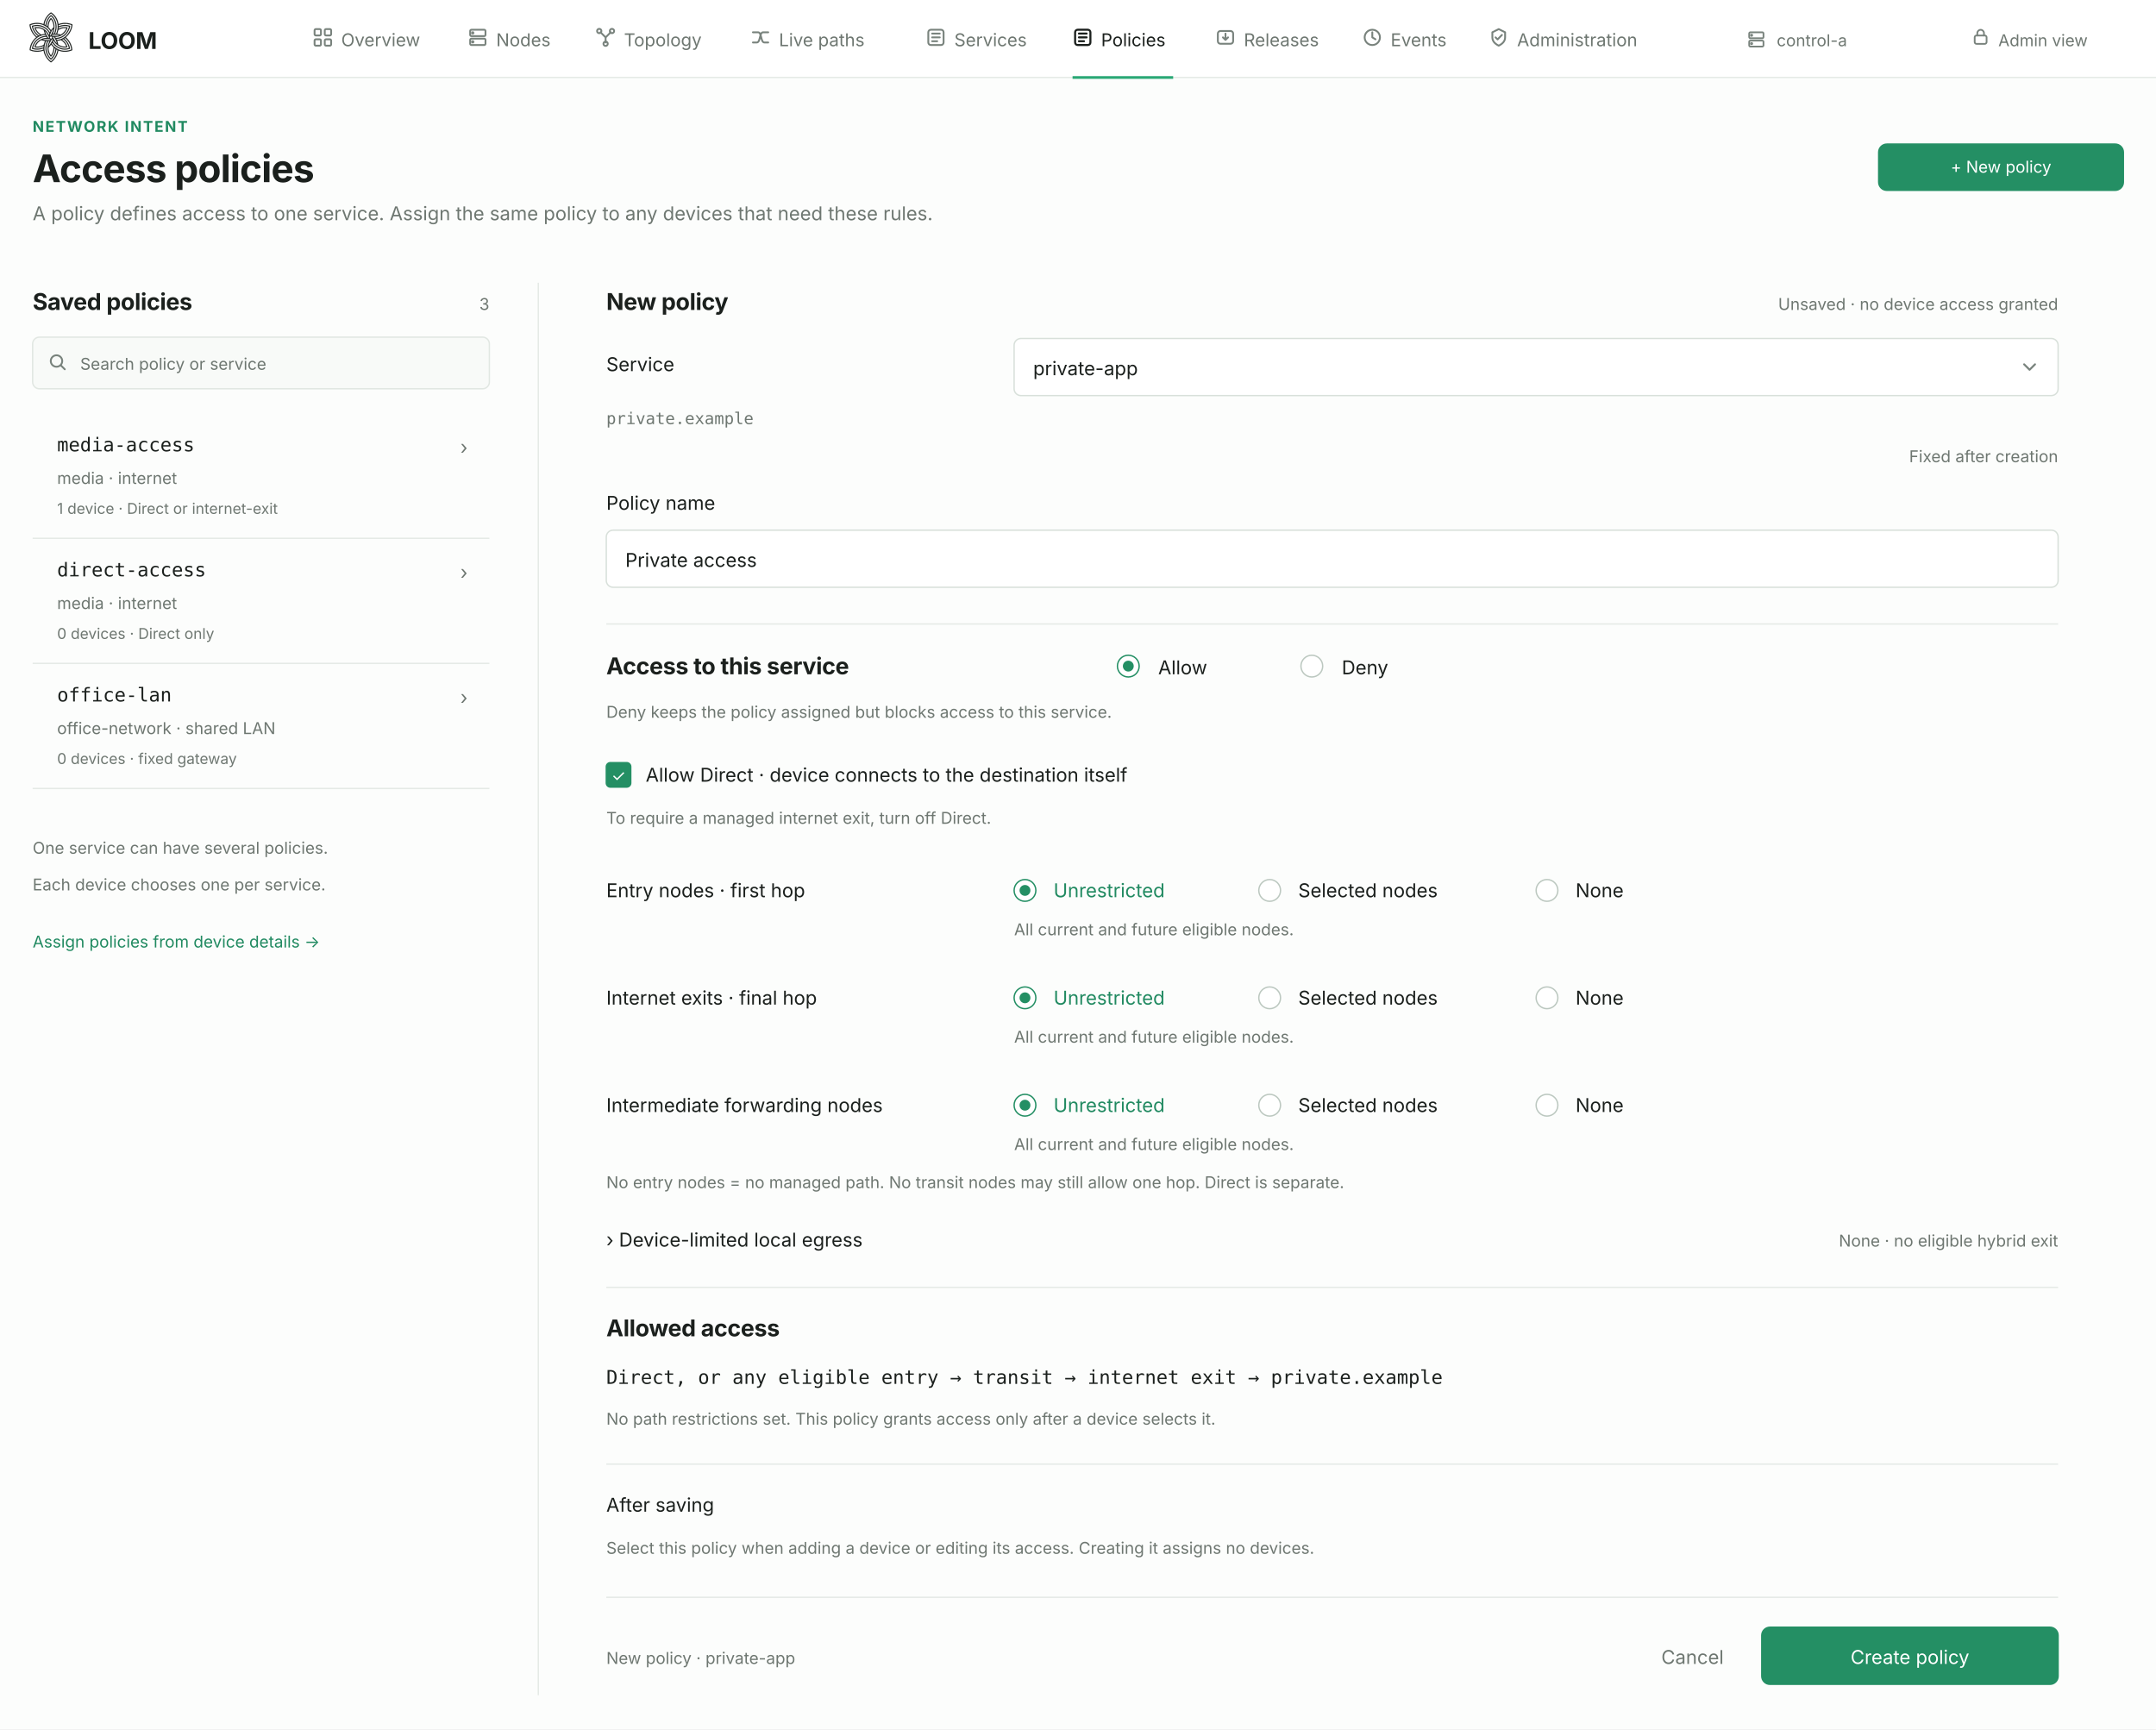
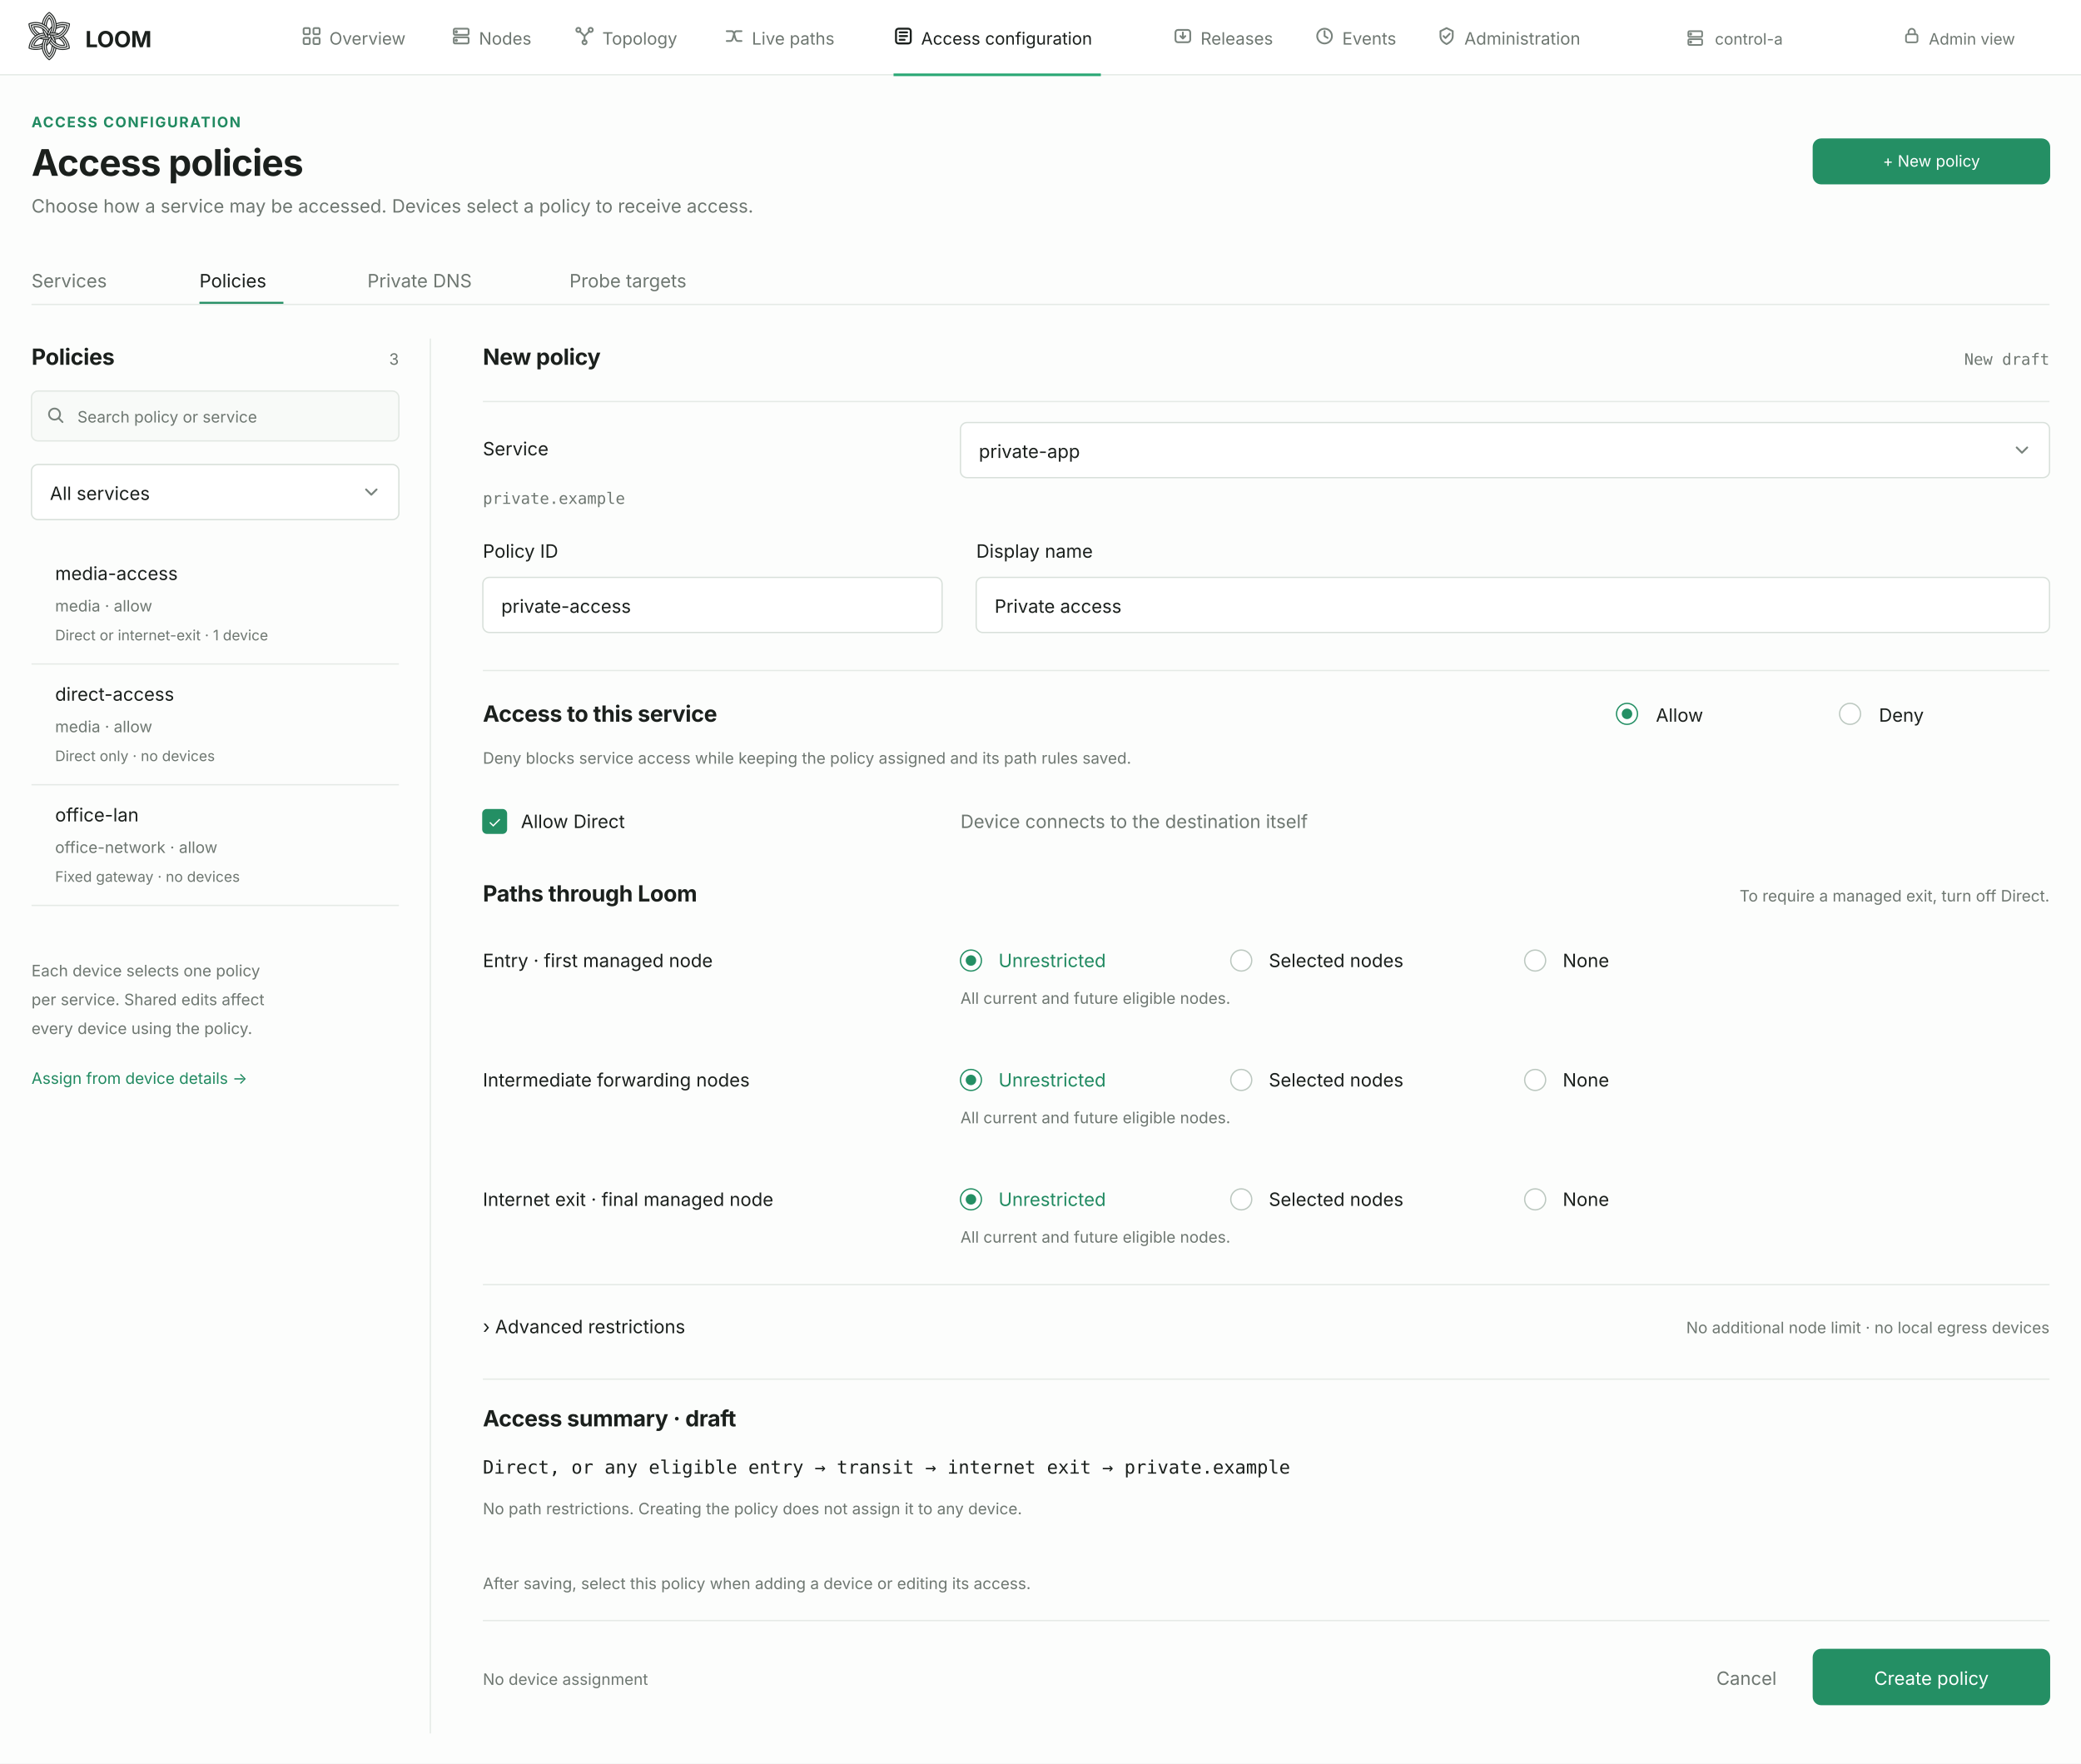
- <svg xmlns="http://www.w3.org/2000/svg" width="1586" height="1272" viewBox="0 0 1586 1272" role="img" aria-labelledby="svg-title svg-desc">
+ <svg xmlns="http://www.w3.org/2000/svg" width="1586" height="1344" viewBox="0 0 1586 1344" role="document" aria-labelledby="svg-title svg-desc">
  <defs>
    <marker id="route-arrow" markerWidth="8" markerHeight="8" refX="7" refY="4" orient="auto" markerUnits="strokeWidth">
      <path d="M0 0L8 4L0 8Z" fill="#4D78D1" />
    </marker>
    <symbol id="icon-grid" viewBox="0 0 16 16">
      <rect x="1.5" y="1.5" width="5" height="5" rx="1" />
      <rect x="9.5" y="1.5" width="5" height="5" rx="1" />
      <rect x="1.5" y="9.5" width="5" height="5" rx="1" />
      <rect x="9.5" y="9.5" width="5" height="5" rx="1" />
    </symbol>
    <symbol id="icon-node" viewBox="0 0 16 16">
      <rect x="2" y="2" width="12" height="5" rx="1" />
      <rect x="2" y="9" width="12" height="5" rx="1" />
      <circle cx="4" cy="4.5" r=".6" />
      <circle cx="4" cy="11.5" r=".6" />
    </symbol>
    <symbol id="icon-topology" viewBox="0 0 16 16">
      <path d="M4 4l4 4 4-4M8 8v4" />
      <circle cx="3" cy="3" r="1.7" />
      <circle cx="13" cy="3" r="1.7" />
      <circle cx="8" cy="13" r="1.7" />
    </symbol>
    <symbol id="icon-path" viewBox="0 0 16 16">
      <path d="M2 4h4c3 0 2 8 5 8h3M2 12h3c3 0 2-8 5-8h4" />
    </symbol>
    <symbol id="icon-service" viewBox="0 0 16 16">
      <rect x="2" y="2" width="12" height="12" rx="2" />
      <path d="M5 5h6M5 8h6M5 11h4" />
    </symbol>
    <symbol id="icon-release" viewBox="0 0 16 16">
      <rect x="2" y="3" width="12" height="10" rx="2" />
      <path d="M8 5v5m-2-2 2 2 2-2" />
    </symbol>
    <symbol id="icon-events" viewBox="0 0 16 16">
      <circle cx="8" cy="8" r="6" />
      <path d="M8 4v4l2.5 1.5" />
    </symbol>
    <symbol id="icon-signed" viewBox="0 0 16 16">
      <path d="M8 1.5 13 4v4c0 3-2 5-5 6.5C5 13 3 11 3 8V4Z" />
      <path d="m5.5 8 1.6 1.6 3.4-3.5" />
    </symbol>
    <symbol id="icon-lock" viewBox="0 0 16 16">
      <rect x="3" y="7" width="10" height="7" rx="1.5" />
      <path d="M5.2 7V5a2.8 2.8 0 0 1 5.6 0v2" />
    </symbol>
    <symbol id="icon-search" viewBox="0 0 16 16">
      <circle cx="7" cy="7" r="4.5" />
      <path d="m10.5 10.5 3 3" />
    </symbol>
    <symbol id="icon-terminal" viewBox="0 0 16 16">
      <rect x="1.5" y="2" width="13" height="12" rx="2" />
      <path d="m4 5 3 3-3 3m5 0h3" />
    </symbol>
    <symbol id="icon-code" viewBox="0 0 16 16">
      <path d="m5.5 3-4 5 4 5m5-10 4 5-4 5M9.5 2l-3 12" />
    </symbol>
    <symbol id="icon-qr" viewBox="0 0 16 16">
      <path d="M2 2h4v4H2zm8 0h4v4h-4zM2 10h4v4H2zm8 0v2m3-2v4m-3 0h2" />
    </symbol>
    <symbol id="icon-phone" viewBox="0 0 16 16">
      <rect x="4" y="1" width="8" height="14" rx="2" />
      <path d="M7 3h2M7 13h2" />
    </symbol>
    <symbol id="icon-globe" viewBox="0 0 16 16">
      <circle cx="8" cy="8" r="6" />
      <ellipse cx="8" cy="8" rx="2.5" ry="6" />
      <path d="M2 8h12" />
    </symbol>
    <symbol id="icon-expand" viewBox="0 0 16 16">
      <path d="M6 2H2v4m8-4h4v4M2 10v4h4m8-4v4h-4" />
    </symbol>
    <symbol id="icon-chevron" viewBox="0 0 16 16">
      <path d="m4 6 4 4 4-4" />
    </symbol>
    <symbol id="icon-filter" viewBox="0 0 16 16">
      <path d="M2 4h12M4 8h8m-6 4h4" />
    </symbol>
    <style>
    .ui { font-family: Inter, "Atkinson Hyperlegible Next", ui-sans-serif, system-ui, -apple-system, "Segoe UI", sans-serif; fill:#1B201D }
    .mono { font-family: "Intel One Mono", "SFMono-Regular", Consolas, monospace }
    .title { font-size:28px; font-weight:700; letter-spacing:-.5px }
    .section { font-size:17px; font-weight:650; letter-spacing:-.2px }
    .metric { font-size:22px; font-weight:650; letter-spacing:-.3px }
    .body { font-size:14px }
    .small { font-size:12px }
    .tiny { font-size:11px }
    .micro { font-size:10px }
    .eyebrow { font-size:11px; font-weight:700; letter-spacing:1px }
    .muted { fill:#6E7771 }
    .faint { fill:#929B95 }
    .green { fill:#218A61 }
    .amber { fill:#A66A14 }
    .red { fill:#B74E4E }
    .blue { fill:#427994 }
    .white { fill:#FFFFFF }
    .nav { font-size:13px }
    .nav-icon { fill:none; stroke:#79837D; stroke-width:1.45; stroke-linecap:round; stroke-linejoin:round }
    .nav-active { fill:none; stroke:#1B201D; stroke-width:1.6; stroke-linecap:round; stroke-linejoin:round }
    .rule { stroke:#E5EAE6; stroke-width:1 }
    .dash { stroke:#ABB7AF; stroke-width:1.5; stroke-dasharray:5 5; fill:none }
    .link { stroke:#B8C4BC; stroke-width:2; fill:none }
    .selected { stroke:#4D78D1; stroke-width:2.3; fill:none; marker-end:url(#route-arrow) }
</style>
  </defs>
-   <rect width="1586" height="1272" fill="#FCFDFC" />
+   <rect width="1586" height="1344" fill="#FCFDFC" />
  <rect x="0" y="0" width="1586" height="58" fill="#FFFFFF" />
  <line class="rule" x1="0" y1="57" x2="1586" y2="57" />
  <svg x="18" y="8" width="39" height="39" viewBox="127 112 1000 1000">
    <g transform="translate(0,1254) scale(1,-1)">
      <path d="M616 1108 c-67 -49 -118 -133 -129 -209 0 -6 0 -6 -14 -1 -75 27 -166 24 -239 -6 -13 -5 -14 -7 -11 -29 12 -80 53 -155 115 -211 l9 -8 -6 -5 c-61 -53 -100 -121 -114 -200 -5 -31 -5 -38 4 -42 57 -26 138 -34 203 -20 13 2 22 5 39 10 14 5 14 5 15 -2 9 -70 60 -155 121 -204 17 -15 18 -15 34 -2 47 37 87 93 107 151 7 20 16 52 16 60 0 4 1 4 12 0 72 -28 158 -27 236 3 17 6 17 7 15 27 -8 79 -49 159 -111 215 l-9 9 10 9 c61 53 105 139 114 219 2 15 1 16 -28 26 -75 25 -156 25 -227 -2 -4 -1 -8 -2 -8 -2 -1 0 -2 7 -3 15 -15 81 -60 152 -126 198 -12 9 -14 9 -25 1z M639 1084 c105 -82 142 -225 92 -356 -7 -18 -7 -17 -16 -17 -4 0 -8 1 -8 1 -1 1 1 7 4 15 32 78 30 170 -5 243 -16 35 -40 66 -68 88 -9 8 -11 8 -20 0 -47 -39 -82 -103 -93 -169 -1 -7 -2 -12 -2 -13 -1 0 -17 8 -17 9 -1 1 4 27 7 40 13 44 37 89 68 124 15 16 44 43 47 43 0 0 5 -3 11 -8z M638 1031 c77 -72 98 -200 50 -307 -3 -8 -5 -11 -7 -12 -2 -1 -17 -1 -18 0 -1 0 2 6 5 12 44 94 31 213 -31 278 -10 11 -12 10 -29 -12 -26 -36 -44 -83 -47 -128 0 -6 -1 -11 -1 -11 -1 0 -6 4 -16 11 -4 3 2 39 12 67 13 41 41 84 68 108 4 4 3 4 14 -6z M635 973 c24 -33 37 -74 40 -124 l0 -15 -10 -10 c-11 -11 -23 -25 -32 -38 -6 -8 -5 -9 -13 3 -9 13 -19 24 -30 36 l-10 10 0 13 c3 48 18 94 42 128 6 7 6 7 13 -3z M413 893 c79 -13 148 -56 193 -118 12 -17 11 -15 6 -26 -3 -6 -5 -10 -5 -10 0 0 -4 6 -9 13 -66 103 -190 147 -314 114 -20 -6 -21 -6 -14 -34 15 -60 54 -120 102 -158 9 -8 9 -7 0 -12 -9 -6 -8 -6 -18 2 -57 48 -97 120 -110 196 -2 14 -3 13 7 16 22 9 53 16 85 19 13 2 61 0 77 -2z M923 895 c30 -3 83 -16 89 -22 2 -2 -7 -43 -14 -64 -34 -100 -109 -176 -200 -203 -23 -7 -59 -13 -61 -11 -2 2 -8 16 -8 16 0 1 7 2 16 2 74 9 136 45 185 108 27 35 49 81 57 120 4 17 3 19 -13 24 -62 19 -135 15 -193 -9 -9 -4 -9 -5 -9 7 l0 10 9 3 c25 10 56 17 83 19 9 1 50 1 59 0z M400 854 c70 -9 134 -47 176 -104 7 -11 21 -34 21 -36 0 -2 -6 -24 -7 -25 0 -1 -4 5 -8 13 -38 76 -106 124 -190 134 -14 2 -49 1 -62 -1 -16 -3 -18 -5 -12 -21 14 -42 48 -88 87 -117 7 -5 13 -10 13 -10 0 -1 -17 -9 -18 -9 -5 0 -42 35 -56 52 -24 29 -46 72 -54 105 -3 11 -3 10 11 14 30 8 67 10 99 5z M926 854 c13 -1 39 -7 40 -9 2 -2 -8 -34 -17 -55 -43 -93 -125 -152 -220 -158 l-11 0 -6 9 c-3 5 -5 9 -5 9 0 1 8 1 18 1 56 0 107 23 153 69 29 29 59 79 63 104 1 10 -11 13 -53 12 -42 0 -71 -6 -107 -24 -12 -6 -11 -6 -10 5 1 4 1 9 1 10 0 3 1 3 13 8 45 19 93 26 141 19z M391 816 c30 -3 68 -16 91 -32 l6 -3 4 -15 c4 -16 10 -34 16 -47 4 -11 4 -11 -3 -11 -12 -2 -37 -6 -48 -9 -16 -4 -14 -4 -26 4 -38 25 -67 57 -86 96 -7 15 -7 16 0 17 10 1 36 1 46 0z M914 816 c3 -2 2 -5 -4 -18 -19 -39 -53 -75 -89 -97 l-8 -5 -11 3 c-15 4 -33 8 -45 9 -6 1 -11 2 -11 2 -1 0 1 7 4 14 6 17 12 36 15 48 l1 9 9 5 c27 15 55 25 85 30 10 1 51 1 54 0z M669 789 c-4 -19 -7 -27 -14 -39 -10 -18 -20 -39 -29 -64 -1 -4 -2 -5 -10 -9 -9 -5 -9 -5 -5 11 10 40 28 75 51 103 10 12 10 12 7 -2z M529 746 c14 -16 17 -20 25 -37 8 -17 22 -42 30 -54 5 -9 6 -24 1 -26 -7 -2 -13 5 -35 46 -15 28 -35 75 -35 83 0 2 7 -4 14 -12z M721 691 c25 -1 43 -3 61 -8 4 0 2 -2 -8 -5 -19 -6 -28 -7 -48 -6 -12 1 -29 1 -46 1 -36 -1 -37 -1 -33 11 2 7 1 6 24 7 12 0 23 1 26 1 2 0 13 0 24 -1z M525 681 c5 -10 5 -10 -7 -10 -120 -9 -223 -101 -248 -221 -4 -22 -4 -23 11 -28 61 -19 132 -16 192 7 5 2 9 3 10 3 0 0 0 -5 0 -10 l1 -9 -9 -4 c-62 -24 -145 -25 -216 -1 -17 5 -16 4 -14 15 15 104 74 190 160 235 34 17 63 25 108 30 8 1 7 2 12 -7z M638 655 l9 -4 0 -10 c1 -13 2 -12 -10 -19 l-9 -6 -10 6 -9 6 -1 11 0 11 9 5 c12 6 11 6 21 0z M683 651 c0 -1 6 -10 12 -21 18 -30 29 -54 39 -82 6 -19 6 -19 -4 -9 -16 16 -22 25 -30 42 -7 14 -25 48 -30 54 -2 3 -3 15 -1 16 1 2 13 1 14 0z M546 642 c3 -5 5 -9 5 -9 0 -1 -7 -1 -16 -1 -94 0 -185 -66 -216 -155 -7 -22 -6 -23 23 -27 44 -5 89 3 131 21 7 3 13 6 13 6 0 -1 -1 -5 -1 -11 l-1 -11 -11 -5 c-53 -22 -115 -26 -174 -12 -11 3 -10 3 -9 10 8 39 30 82 58 115 44 53 119 88 184 88 l9 0 5 -9z M902 622 c45 -39 79 -92 96 -151 5 -19 10 -43 10 -51 l1 -7 -14 -5 c-89 -30 -180 -22 -253 22 -40 25 -68 49 -93 83 l-7 10 4 7 c7 13 6 12 12 3 73 -104 198 -148 317 -110 12 4 13 4 8 27 -9 42 -31 88 -59 123 -8 10 -33 35 -42 41 -6 5 -6 5 2 11 9 6 8 6 18 -3z M542 610 c10 -1 27 -1 38 -1 l20 0 8 -5 c4 -2 8 -4 8 -5 0 0 -1 -2 -2 -4 l-1 -4 -43 0 c-45 1 -55 2 -81 7 -8 1 -14 3 -15 3 0 1 15 6 27 8 15 3 15 3 20 2 2 0 11 0 21 -1z M661 609 c5 -9 -53 -107 -73 -125 -3 -3 -3 0 1 14 4 17 8 26 14 37 12 18 31 52 34 60 1 2 4 5 11 10 11 7 11 7 13 4z M863 604 c48 -36 83 -90 98 -148 2 -7 3 -14 3 -14 -1 -1 -5 -3 -11 -4 -90 -23 -180 3 -247 69 -17 18 -42 51 -42 56 0 2 9 20 10 20 0 0 3 -4 5 -8 36 -66 102 -112 177 -124 12 -2 51 -2 64 0 19 4 21 5 17 17 -15 50 -55 103 -97 128 -1 1 -2 2 -2 2 0 1 17 10 19 10 0 0 3 -2 6 -4z M458 585 c12 -4 37 -9 48 -11 8 0 7 0 3 -10 -5 -13 -13 -36 -16 -49 -3 -13 -2 -12 -19 -21 -38 -19 -72 -26 -112 -25 -22 1 -23 1 -23 5 3 13 23 45 41 67 16 18 58 49 64 48 1 -1 7 -2 14 -4z M824 583 c35 -22 63 -53 81 -89 6 -12 11 -22 10 -23 -4 -3 -47 -2 -68 2 -26 5 -69 24 -82 35 0 1 -2 8 -4 17 -2 9 -6 23 -10 32 -6 19 -6 18 1 19 14 1 57 11 59 13 1 1 4 0 13 -6z M553 570 c1 -1 1 -2 -2 -7 -11 -21 -21 -55 -26 -82 -15 -86 17 -180 82 -245 20 -20 19 -20 40 0 44 45 71 101 82 165 1 6 2 11 2 11 0 1 4 -1 9 -4 l8 -4 0 -5 c-11 -74 -51 -146 -110 -198 -12 -10 -10 -10 -21 -1 -77 65 -122 167 -113 259 3 34 14 74 26 103 l4 9 9 0 c5 0 9 0 10 -1z M597 570 c0 -1 -4 -9 -8 -18 -43 -88 -35 -184 20 -258 15 -20 17 -21 27 -10 30 33 52 90 57 145 0 11 0 11 10 3 10 -7 9 -6 7 -19 -7 -62 -34 -117 -76 -161 l-7 -7 -8 8 c-51 50 -82 131 -77 200 3 35 12 70 28 103 l7 14 10 0 c5 0 10 0 10 0z M639 493 c5 -6 14 -17 22 -24 l13 -14 0 -8 c0 -44 -14 -93 -38 -130 -9 -14 -9 -14 -13 -8 -26 35 -42 84 -42 127 l0 11 12 12 c11 12 22 25 31 38 3 4 6 7 6 7 0 0 4 -5 9 -11z" fill="#252927" fill-rule="evenodd" clip-rule="evenodd" />
    </g>
  </svg>
  <text class="ui section" x="65" y="36" text-anchor="start">LOOM</text>
  <use href="#icon-grid" x="230" y="20" width="15" height="15" class="nav-icon" />
  <text class="ui nav muted" x="251" y="34" text-anchor="start">Overview</text>
  <use href="#icon-node" x="344" y="20" width="15" height="15" class="nav-icon" />
  <text class="ui nav muted" x="365" y="34" text-anchor="start">Nodes</text>
  <use href="#icon-topology" x="438" y="20" width="15" height="15" class="nav-icon" />
  <text class="ui nav muted" x="459" y="34" text-anchor="start">Topology</text>
  <use href="#icon-path" x="552" y="20" width="15" height="15" class="nav-icon" />
  <text class="ui nav muted" x="573" y="34" text-anchor="start">Live paths</text>
-   <use href="#icon-service" x="681" y="20" width="15" height="15" class="nav-icon" />
-   <text class="ui nav muted" x="702" y="34" text-anchor="start">Services</text>
-   <use href="#icon-service" x="789" y="20" width="15" height="15" class="nav-active" />
-   <text class="ui nav" x="810" y="34" text-anchor="start">Policies</text>
-   <line x1="789" y1="57" x2="863" y2="57" stroke="#2AA875" stroke-width="2" />
+   <a href="05-services.svg" data-ui="intent-entry">
+     <use href="#icon-service" x="681" y="20" width="15" height="15" class="nav-active" />
+     <text class="ui nav" x="702" y="34" text-anchor="start">Access configuration</text>
+     <line x1="681" y1="57" x2="839" y2="57" stroke="#2AA875" stroke-width="2" />
+   </a>
  <use href="#icon-release" x="894" y="20" width="15" height="15" class="nav-icon" />
  <text class="ui nav muted" x="915" y="34" text-anchor="start">Releases</text>
  <use href="#icon-events" x="1002" y="20" width="15" height="15" class="nav-icon" />
  <text class="ui nav muted" x="1023" y="34" text-anchor="start">Events</text>
  <a href="09-administration.svg" data-ui="administration-entry">
    <use href="#icon-signed" x="1095" y="20" width="15" height="15" class="nav-icon" />
    <text class="ui nav muted" x="1116" y="34" text-anchor="start">Administration</text>
  </a>
  <use href="#icon-node" x="1285" y="22" width="14" height="14" class="nav-icon" />
  <text class="ui small muted" x="1307" y="34" text-anchor="start">control-a</text>
  <use href="#icon-lock" x="1450" y="20" width="14" height="14" class="nav-icon" />
  <text class="ui small muted" x="1470" y="34" text-anchor="start">Admin view</text>
-   <text class="ui eyebrow green" x="24" y="97" text-anchor="start">NETWORK INTENT</text>
+   <text class="ui eyebrow green" x="24" y="97" text-anchor="start">ACCESS CONFIGURATION</text>
  <text class="ui title" x="24" y="134" text-anchor="start">Access policies</text>
-   <text class="ui body muted" x="24" y="162" text-anchor="start">A policy defines access to one service. Assign the same policy to any devices that need these rules.</text>
-   <g data-ui="navigation" data-route="/policies?new=1">
+   <text class="ui body muted" x="24" y="162" text-anchor="start">Choose how a service may be accessed. Devices select a policy to receive access.</text>
+   <a href="05-services.svg" data-ui="intent-tab" aria-current="false">
+     <rect x="20" y="192" width="100" height="40" rx="0" fill="transparent" stroke="none" />
+     <text class="ui body muted" x="24" y="219" text-anchor="start">Services</text>
+   </a>
+   <a href="06-policies.svg" data-ui="intent-tab" aria-current="page">
+     <rect x="148" y="192" width="100" height="40" rx="0" fill="transparent" stroke="none" />
+     <text class="ui body" x="152" y="219" text-anchor="start">Policies</text>
+     <line class="intent-selected" x1="152" y1="231" x2="216" y2="231" />
+   </a>
+   <a href="05-services-dns.svg" data-ui="intent-tab" aria-current="false">
+     <rect x="276" y="192" width="126" height="40" rx="0" fill="transparent" stroke="none" />
+     <text class="ui body muted" x="280" y="219" text-anchor="start">Private DNS</text>
+   </a>
+   <a href="05-services-probes.svg" data-ui="intent-tab" aria-current="false">
+     <rect x="430" y="192" width="140" height="40" rx="0" fill="transparent" stroke="none" />
+     <text class="ui body muted" x="434" y="219" text-anchor="start">Probe targets</text>
+   </a>
+   <line class="rule" x1="24" y1="232" x2="1562" y2="232" />
+   <style>.intent-selected{stroke:#248F64;stroke-width:2}[data-ui="intent-tab"]:focus-visible text{text-decoration:underline}</style>
+   <a href="06-policies-new.svg" data-ui="new-policy">
    <g data-ui="button">
      <rect x="1382" y="106" width="180" height="34" rx="6" fill="#248F64" stroke="#248F64" />
      <text class="ui small white" x="1472" y="127" text-anchor="middle">+ New policy</text>
    </g>
+   </a>
+   <g data-ui="catalog-list">
+     <text class="ui section" x="24" y="278" text-anchor="start">Policies</text>
+     <text class="ui small muted" x="304" y="278" text-anchor="end">3</text>
+     <rect x="24" y="298" width="280" height="38" rx="5" fill="#F8FAF8" stroke="#E1E7E2" />
+     <use href="#icon-search" x="35" y="309" width="15" height="15" class="nav-icon" />
+     <text class="ui small muted" x="59" y="322" text-anchor="start">Search policy or service</text>
+     <g data-ui="input">
+       <rect x="24" y="354" width="280" height="42" rx="5" fill="#FFFFFF" stroke="#D8E0DA" />
+       <text class="ui body" x="38" y="381" text-anchor="start">All services</text>
+       <use href="#icon-chevron" x="275" y="367" width="16" height="16" class="nav-icon" />
+     </g>
+     <a href="06-policies.svg" data-ui="catalog-navigation">
+       <g data-ui="catalog-item" data-object="demo-policy" aria-selected="false">
+         <rect x="24" y="414" width="3" height="92" rx="0" fill="transparent" stroke="none" />
+         <text class="ui body" x="42" y="442" text-anchor="start">media-access</text>
+         <text class="ui small muted" x="42" y="466" text-anchor="start">media · allow</text>
+         <text class="ui tiny muted" x="42" y="488" text-anchor="start">Direct or internet-exit · 1 device</text>
+         <line class="rule" x1="24" y1="506" x2="304" y2="506" />
+       </g>
+     </a>
+     <g data-ui="catalog-item" data-object="demo-direct-policy" aria-selected="false">
+       <rect x="24" y="506" width="3" height="92" rx="0" fill="transparent" stroke="none" />
+       <text class="ui body" x="42" y="534" text-anchor="start">direct-access</text>
+       <text class="ui small muted" x="42" y="558" text-anchor="start">media · allow</text>
+       <text class="ui tiny muted" x="42" y="580" text-anchor="start">Direct only · no devices</text>
+       <line class="rule" x1="24" y1="598" x2="304" y2="598" />
+     </g>
+     <a href="06-policies-lan.svg" data-ui="catalog-navigation">
+       <g data-ui="catalog-item" data-object="demo-lan-policy" aria-selected="false">
+         <rect x="24" y="598" width="3" height="92" rx="0" fill="transparent" stroke="none" />
+         <text class="ui body" x="42" y="626" text-anchor="start">office-lan</text>
+         <text class="ui small muted" x="42" y="650" text-anchor="start">office-network · allow</text>
+         <text class="ui tiny muted" x="42" y="672" text-anchor="start">Fixed gateway · no devices</text>
+         <line class="rule" x1="24" y1="690" x2="304" y2="690" />
+       </g>
+     </a>
  </g>
-   <g data-ui="catalog-list">
-     <text class="ui section" x="24" y="228" text-anchor="start">Saved policies</text>
-     <text class="ui small muted" x="360" y="228" text-anchor="end">3</text>
-     <rect x="24" y="248" width="336" height="38" rx="5" fill="#F8FAF8" stroke="#E1E7E2" />
-     <use href="#icon-search" x="35" y="259" width="15" height="15" class="nav-icon" />
-     <text class="ui small muted" x="59" y="272" text-anchor="start">Search policy or service</text>
-     <g data-ui="catalog-item" data-object="demo-policy" aria-selected="false">
-       <text class="ui body mono" x="42" y="332" text-anchor="start">media-access</text>
-       <text class="ui small muted" x="42" y="356" text-anchor="start">media · internet</text>
-       <text class="ui tiny muted" x="42" y="378" text-anchor="start">1 device · Direct or internet-exit</text>
-       <text class="ui body muted" x="344" y="334" text-anchor="end">›</text>
-       <line class="rule" x1="24" y1="396" x2="360" y2="396" />
-     </g>
-     <g data-ui="catalog-item" data-object="demo-direct-policy" aria-selected="false">
-       <text class="ui body mono" x="42" y="424" text-anchor="start">direct-access</text>
-       <text class="ui small muted" x="42" y="448" text-anchor="start">media · internet</text>
-       <text class="ui tiny muted" x="42" y="470" text-anchor="start">0 devices · Direct only</text>
-       <text class="ui body muted" x="344" y="426" text-anchor="end">›</text>
-       <line class="rule" x1="24" y1="488" x2="360" y2="488" />
-     </g>
-     <g data-ui="catalog-item" data-object="demo-lan-policy" aria-selected="false">
-       <text class="ui body mono" x="42" y="516" text-anchor="start">office-lan</text>
-       <text class="ui small muted" x="42" y="540" text-anchor="start">office-network · shared LAN</text>
-       <text class="ui tiny muted" x="42" y="562" text-anchor="start">0 devices · fixed gateway</text>
-       <text class="ui body muted" x="344" y="518" text-anchor="end">›</text>
-       <line class="rule" x1="24" y1="580" x2="360" y2="580" />
-     </g>
-   </g>
-   <text class="ui small muted" x="24" y="628" text-anchor="start">One service can have several policies.</text>
-   <text class="ui small muted" x="24" y="655" text-anchor="start">Each device chooses one per service.</text>
-   <text class="ui small green" x="24" y="697" text-anchor="start">Assign policies from device details →</text>
+   <text class="ui small muted" x="24" y="744" text-anchor="start">Each device selects one policy</text>
+   <text class="ui small muted" x="24" y="766" text-anchor="start">per service. Shared edits affect</text>
+   <text class="ui small muted" x="24" y="788" text-anchor="start">every device using the policy.</text>
+   <a data-ui="navigation" data-route="/devices/demo-forward-c" href="02-nodes-detail.svg#detail-access">
+     <text class="ui small green" x="24" y="826" text-anchor="start">Assign from device details →</text>
+   </a>
  <g data-ui="policy-editor" data-policy="demo-private-access" data-service="demo-private" data-state="new-draft">
-     <text class="ui section" x="446" y="228" text-anchor="start">New policy</text>
-     <text class="ui small muted" x="1514" y="228" text-anchor="end">Unsaved · no device access granted</text>
-     <text class="ui body" x="446" y="273" text-anchor="start">Service</text>
+     <text class="ui section" x="368" y="278" text-anchor="start">New policy</text>
+     <text class="ui small mono muted" x="1562" y="278" text-anchor="end">New draft</text>
+     <line class="rule" x1="368" y1="306" x2="1562" y2="306" />
+     <text class="ui body" x="368" y="347" text-anchor="start">Service</text>
    <g data-ui="policy-service" data-service="demo-private" aria-readonly="false">
      <g data-ui="input">
-         <rect x="746" y="249" width="768" height="42" rx="5" fill="#FFFFFF" stroke="#D8E0DA" />
-         <text class="ui body" x="760" y="276" text-anchor="start">private-app</text>
-         <use href="#icon-chevron" x="1485" y="262" width="16" height="16" class="nav-icon" />
-       </g>
-       <text class="ui small mono muted" x="446" y="312" text-anchor="start">private.example</text>
-       <text class="ui small muted" x="1514" y="340" text-anchor="end">Fixed after creation</text>
-     </g>
-     <text class="ui body" x="446" y="375" text-anchor="start">Policy name</text>
+         <rect x="732" y="322" width="830" height="42" rx="5" fill="#FFFFFF" stroke="#D8E0DA" />
+         <text class="ui body" x="746" y="349" text-anchor="start">private-app</text>
+         <use href="#icon-chevron" x="1533" y="335" width="16" height="16" class="nav-icon" />
+       </g>
+       <text class="ui small mono muted" x="368" y="384" text-anchor="start">private.example</text>
+     </g>
+     <text class="ui body" x="368" y="425" text-anchor="start">Policy ID</text>
    <g data-ui="input">
-       <rect x="446" y="390" width="1068" height="42" rx="5" fill="#FFFFFF" stroke="#D8E0DA" />
-       <text class="ui body" x="460" y="417" text-anchor="start">Private access</text>
-     </g>
-     <line class="rule" x1="446" y1="459" x2="1514" y2="459" />
-     <text class="ui section" x="446" y="496" text-anchor="start">Access to this service</text>
+       <rect x="368" y="440" width="350" height="42" rx="5" fill="#FFFFFF" stroke="#D8E0DA" />
+       <text class="ui body" x="382" y="467" text-anchor="start">private-access</text>
+     </g>
+     <text class="ui body" x="744" y="425" text-anchor="start">Display name</text>
+     <g data-ui="input">
+       <rect x="744" y="440" width="818" height="42" rx="5" fill="#FFFFFF" stroke="#D8E0DA" />
+       <text class="ui body" x="758" y="467" text-anchor="start">Private access</text>
+     </g>
+     <line class="rule" x1="368" y1="511" x2="1562" y2="511" />
+     <text class="ui section" x="368" y="550" text-anchor="start">Access to this service</text>
    <g data-ui="policy-effect" data-value="allow" role="radiogroup">
      <g role="radio" data-value="allow" aria-checked="true">
-         <circle cx="830" cy="490" r="8" fill="#FFFFFF" stroke="#248F64" />
-         <circle cx="830" cy="490" r="4" fill="#248F64" stroke="none" />
-         <text class="ui body" x="852" y="496" text-anchor="start">Allow</text>
+         <circle cx="1240" cy="544" r="8" fill="#FFFFFF" stroke="#248F64" />
+         <circle cx="1240" cy="544" r="4" fill="#248F64" stroke="none" />
+         <text class="ui body" x="1262" y="550" text-anchor="start">Allow</text>
      </g>
      <g role="radio" data-value="deny" aria-checked="false">
-         <circle cx="965" cy="490" r="8" fill="#FFFFFF" stroke="#BCC8C0" />
-         <text class="ui body" x="987" y="496" text-anchor="start">Deny</text>
-       </g>
-     </g>
-     <text class="ui small muted" x="446" y="528" text-anchor="start">Deny keeps the policy assigned but blocks access to this service.</text>
+         <circle cx="1410" cy="544" r="8" fill="#FFFFFF" stroke="#BCC8C0" />
+         <text class="ui body" x="1432" y="550" text-anchor="start">Deny</text>
+       </g>
+     </g>
+     <text class="ui small muted" x="368" y="582" text-anchor="start">Deny blocks service access while keeping the policy assigned and its path rules saved.</text>
    <g data-ui="allow-direct" aria-checked="true">
-       <rect x="446" y="561" width="18" height="18" rx="3" fill="#248F64" stroke="#248F64" />
-       <text class="ui small white" x="455" y="575" text-anchor="middle">✓</text>
-       <text class="ui body" x="475" y="575" text-anchor="start">Allow Direct · device connects to the destination itself</text>
-     </g>
-     <text class="ui small muted" x="446" y="606" text-anchor="start">To require a managed internet exit, turn off Direct.</text>
+       <rect x="368" y="617" width="18" height="18" rx="3" fill="#248F64" stroke="#248F64" />
+       <text class="ui small white" x="377" y="631" text-anchor="middle">✓</text>
+       <text class="ui body" x="397" y="631" text-anchor="start">Allow Direct</text>
+       <text class="ui body muted" x="732" y="631" text-anchor="start">Device connects to the destination itself</text>
+     </g>
+     <text class="ui section" x="368" y="687" text-anchor="start">Paths through Loom</text>
+     <text class="ui small muted" x="1562" y="687" text-anchor="end">To require a managed exit, turn off Direct.</text>
    <g data-ui="policy-range" data-field="data-entries" data-mode="any" data-options="any only none">
-       <text class="ui body" x="446" y="660" text-anchor="start">Entry nodes · first hop</text>
-       <g data-ui="policy-range-mode" role="radiogroup" aria-label="Entry nodes · first hop">
+       <text class="ui body" x="368" y="737" text-anchor="start">Entry · first managed node</text>
+       <g data-ui="policy-range-mode" role="radiogroup" aria-label="Entry · first managed node">
        <g role="radio" data-value="any" aria-checked="true">
-           <circle cx="754" cy="655" r="8" fill="#FFFFFF" stroke="#248F64" />
-           <circle cx="754" cy="655" r="4" fill="#248F64" stroke="none" />
-           <text class="ui body green" x="775" y="660" text-anchor="start">Unrestricted</text>
+           <circle cx="740" cy="732" r="8" fill="#FFFFFF" stroke="#248F64" />
+           <circle cx="740" cy="732" r="4" fill="#248F64" stroke="none" />
+           <text class="ui body green" x="761" y="737" text-anchor="start">Unrestricted</text>
        </g>
        <g role="radio" data-value="only" aria-checked="false">
-           <circle cx="934" cy="655" r="8" fill="#FFFFFF" stroke="#BCC8C0" />
-           <text class="ui body" x="955" y="660" text-anchor="start">Selected nodes</text>
+           <circle cx="946" cy="732" r="8" fill="#FFFFFF" stroke="#BCC8C0" />
+           <text class="ui body" x="967" y="737" text-anchor="start">Selected nodes</text>
        </g>
        <g role="radio" data-value="none" aria-checked="false">
-           <circle cx="1138" cy="655" r="8" fill="#FFFFFF" stroke="#BCC8C0" />
-           <text class="ui body" x="1159" y="660" text-anchor="start">None</text>
-         </g>
-       </g>
-       <text class="ui small muted" x="746" y="688" text-anchor="start">All current and future eligible nodes.</text>
-     </g>
-     <g data-ui="policy-range" data-field="internet-exits" data-mode="any" data-options="any only none">
-       <text class="ui body" x="446" y="739" text-anchor="start">Internet exits · final hop</text>
-       <g data-ui="policy-range-mode" role="radiogroup" aria-label="Internet exits · final hop">
-         <g role="radio" data-value="any" aria-checked="true">
-           <circle cx="754" cy="734" r="8" fill="#FFFFFF" stroke="#248F64" />
-           <circle cx="754" cy="734" r="4" fill="#248F64" stroke="none" />
-           <text class="ui body green" x="775" y="739" text-anchor="start">Unrestricted</text>
-         </g>
-         <g role="radio" data-value="only" aria-checked="false">
-           <circle cx="934" cy="734" r="8" fill="#FFFFFF" stroke="#BCC8C0" />
-           <text class="ui body" x="955" y="739" text-anchor="start">Selected nodes</text>
-         </g>
-         <g role="radio" data-value="none" aria-checked="false">
-           <circle cx="1138" cy="734" r="8" fill="#FFFFFF" stroke="#BCC8C0" />
-           <text class="ui body" x="1159" y="739" text-anchor="start">None</text>
-         </g>
-       </g>
-       <text class="ui small muted" x="746" y="767" text-anchor="start">All current and future eligible nodes.</text>
+           <circle cx="1170" cy="732" r="8" fill="#FFFFFF" stroke="#BCC8C0" />
+           <text class="ui body" x="1191" y="737" text-anchor="start">None</text>
+         </g>
+       </g>
+       <text class="ui small muted" x="732" y="765" text-anchor="start">All current and future eligible nodes.</text>
    </g>
    <g data-ui="policy-range" data-field="forwarding-nodes" data-mode="any" data-options="any only none">
-       <text class="ui body" x="446" y="818" text-anchor="start">Intermediate forwarding nodes</text>
+       <text class="ui body" x="368" y="828" text-anchor="start">Intermediate forwarding nodes</text>
      <g data-ui="policy-range-mode" role="radiogroup" aria-label="Intermediate forwarding nodes">
        <g role="radio" data-value="any" aria-checked="true">
-           <circle cx="754" cy="813" r="8" fill="#FFFFFF" stroke="#248F64" />
-           <circle cx="754" cy="813" r="4" fill="#248F64" stroke="none" />
-           <text class="ui body green" x="775" y="818" text-anchor="start">Unrestricted</text>
+           <circle cx="740" cy="823" r="8" fill="#FFFFFF" stroke="#248F64" />
+           <circle cx="740" cy="823" r="4" fill="#248F64" stroke="none" />
+           <text class="ui body green" x="761" y="828" text-anchor="start">Unrestricted</text>
        </g>
        <g role="radio" data-value="only" aria-checked="false">
-           <circle cx="934" cy="813" r="8" fill="#FFFFFF" stroke="#BCC8C0" />
-           <text class="ui body" x="955" y="818" text-anchor="start">Selected nodes</text>
+           <circle cx="946" cy="823" r="8" fill="#FFFFFF" stroke="#BCC8C0" />
+           <text class="ui body" x="967" y="828" text-anchor="start">Selected nodes</text>
        </g>
        <g role="radio" data-value="none" aria-checked="false">
-           <circle cx="1138" cy="813" r="8" fill="#FFFFFF" stroke="#BCC8C0" />
-           <text class="ui body" x="1159" y="818" text-anchor="start">None</text>
-         </g>
-       </g>
-       <text class="ui small muted" x="746" y="846" text-anchor="start">All current and future eligible nodes.</text>
-     </g>
-     <text class="ui small muted" x="446" y="874" text-anchor="start">No entry nodes = no managed path. No transit nodes may still allow one hop. Direct is separate.</text>
+           <circle cx="1170" cy="823" r="8" fill="#FFFFFF" stroke="#BCC8C0" />
+           <text class="ui body" x="1191" y="828" text-anchor="start">None</text>
+         </g>
+       </g>
+       <text class="ui small muted" x="732" y="856" text-anchor="start">All current and future eligible nodes.</text>
+     </g>
+     <g data-ui="policy-range" data-field="internet-exits" data-mode="any" data-options="any only none">
+       <text class="ui body" x="368" y="919" text-anchor="start">Internet exit · final managed node</text>
+       <g data-ui="policy-range-mode" role="radiogroup" aria-label="Internet exit · final managed node">
+         <g role="radio" data-value="any" aria-checked="true">
+           <circle cx="740" cy="914" r="8" fill="#FFFFFF" stroke="#248F64" />
+           <circle cx="740" cy="914" r="4" fill="#248F64" stroke="none" />
+           <text class="ui body green" x="761" y="919" text-anchor="start">Unrestricted</text>
+         </g>
+         <g role="radio" data-value="only" aria-checked="false">
+           <circle cx="946" cy="914" r="8" fill="#FFFFFF" stroke="#BCC8C0" />
+           <text class="ui body" x="967" y="919" text-anchor="start">Selected nodes</text>
+         </g>
+         <g role="radio" data-value="none" aria-checked="false">
+           <circle cx="1170" cy="914" r="8" fill="#FFFFFF" stroke="#BCC8C0" />
+           <text class="ui body" x="1191" y="919" text-anchor="start">None</text>
+         </g>
+       </g>
+       <text class="ui small muted" x="732" y="947" text-anchor="start">All current and future eligible nodes.</text>
+     </g>
    <g data-ui="advanced-policy-rules" aria-expanded="false">
-       <text class="ui body" x="446" y="917" text-anchor="start">› Device-limited local egress</text>
-       <text class="ui small muted" x="1514" y="917" text-anchor="end">None · no eligible hybrid exit</text>
-     </g>
-     <line class="rule" x1="446" y1="947" x2="1514" y2="947" />
-     <text class="ui section" x="446" y="983" text-anchor="start">Allowed access</text>
-     <text class="ui body mono" x="446" y="1018" text-anchor="start">Direct, or any eligible entry → transit → internet exit → private.example</text>
-     <text class="ui small muted" x="446" y="1048" text-anchor="start">No path restrictions set. This policy grants access only after a device selects it.</text>
-     <line class="rule" x1="446" y1="1077" x2="1514" y2="1077" />
-     <text class="ui body" x="446" y="1112" text-anchor="start">After saving</text>
-     <text class="ui small muted" x="446" y="1143" text-anchor="start">Select this policy when adding a device or editing its access. Creating it assigns no devices.</text>
+       <line class="rule" x1="368" y1="979" x2="1562" y2="979" />
+       <text class="ui body" x="368" y="1016" text-anchor="start">› Advanced restrictions</text>
+       <text class="ui small muted" x="1562" y="1016" text-anchor="end">No additional node limit · no local egress devices</text>
+     </g>
+     <line class="rule" x1="368" y1="1051" x2="1562" y2="1051" />
+     <text class="ui section" x="368" y="1087" text-anchor="start">Access summary · draft</text>
+     <text class="ui body mono" x="368" y="1123" text-anchor="start">Direct, or any eligible entry → transit → internet exit → private.example</text>
+     <text class="ui small muted" x="368" y="1154" text-anchor="start">No path restrictions. Creating the policy does not assign it to any device.</text>
+     <text class="ui small muted" x="368" y="1211" text-anchor="start">After saving, select this policy when adding a device or editing its access.</text>
    <g data-ui="form-actions">
-       <line class="rule" x1="446" y1="1175" x2="1514" y2="1175" />
-       <text class="ui small muted" x="446" y="1224" text-anchor="start">New policy · private-app</text>
-       <text class="ui body muted" x="1268" y="1224" text-anchor="end">Cancel</text>
-       <rect x="1296" y="1197" width="218" height="42" rx="6" fill="#248F64" stroke="#248F64" />
-       <text class="ui body white" x="1405" y="1224" text-anchor="middle">Create policy</text>
+       <line class="rule" x1="368" y1="1235" x2="1562" y2="1235" />
+       <text class="ui small muted" x="368" y="1284" text-anchor="start">No device assignment</text>
+       <text class="ui body muted" x="1354" y="1284" text-anchor="end">Cancel</text>
+       <rect x="1382" y="1257" width="180" height="42" rx="6" fill="#248F64" stroke="#248F64" />
+       <text class="ui body white" x="1472" y="1284" text-anchor="middle">Create policy</text>
    </g>
  </g>
-   <line class="rule" x1="396" y1="208" x2="396" y2="1247" />
+   <line class="rule" x1="328" y1="258" x2="328" y2="1321" />
</svg>
